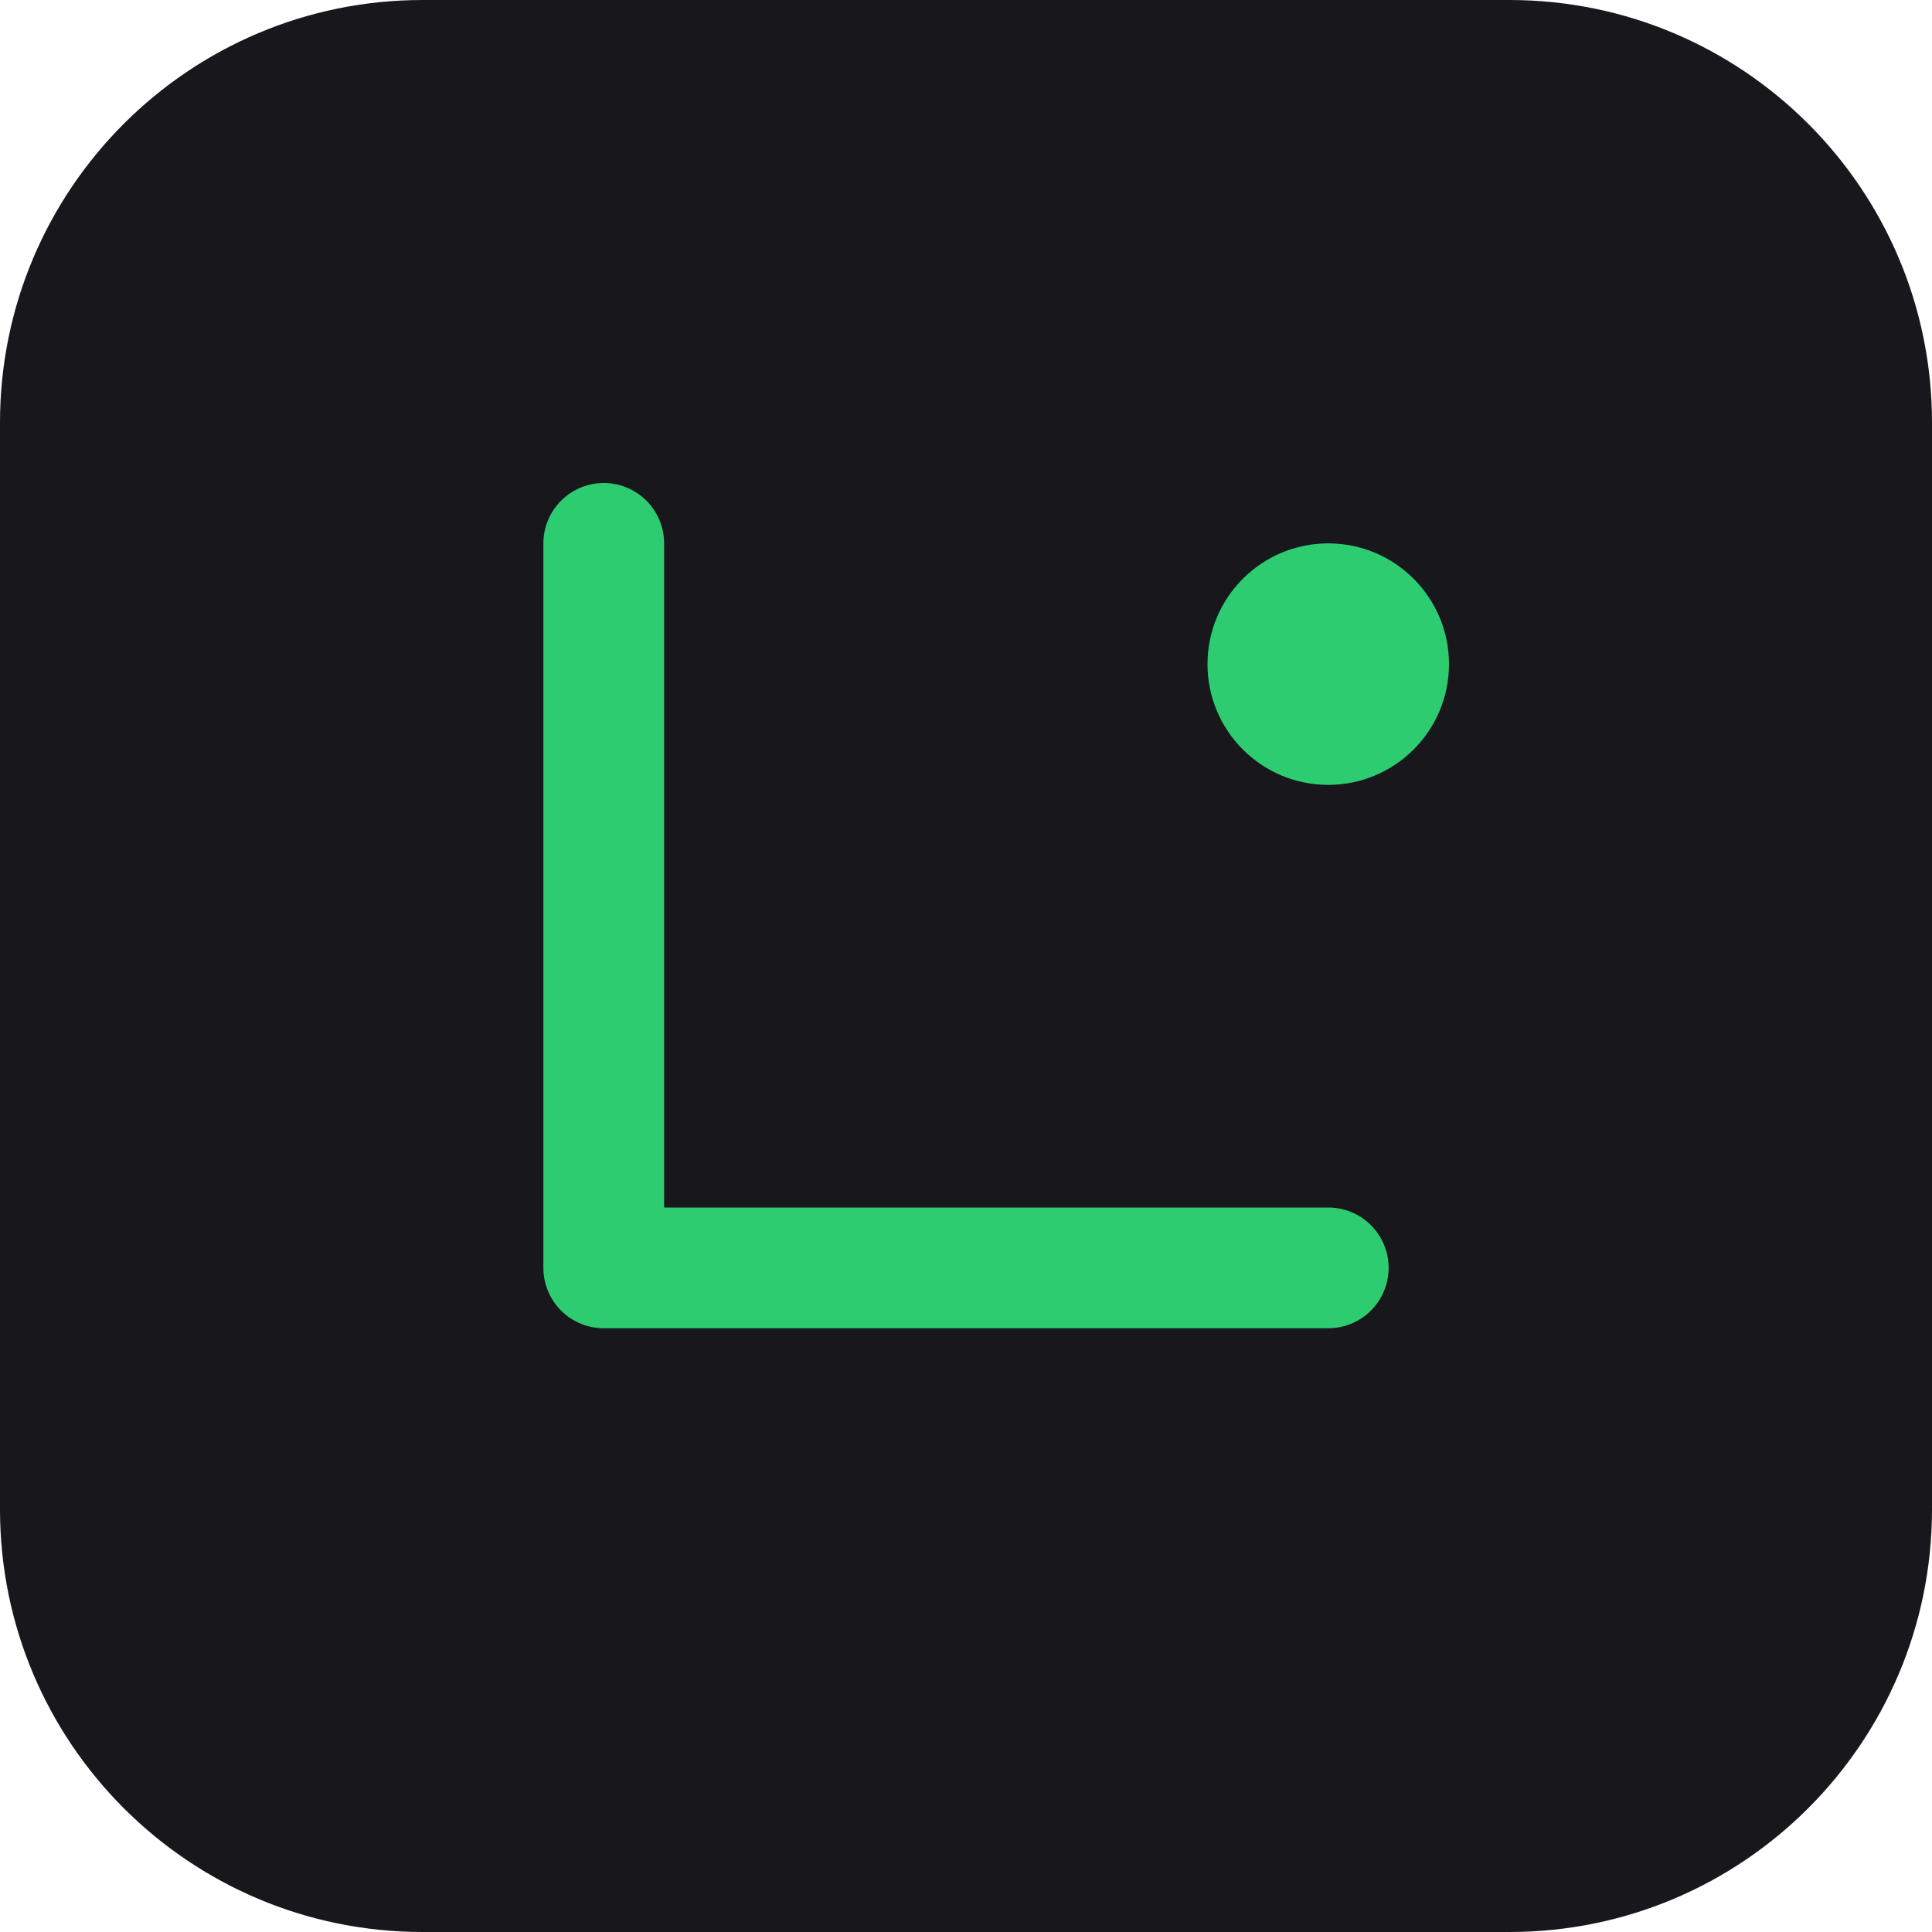
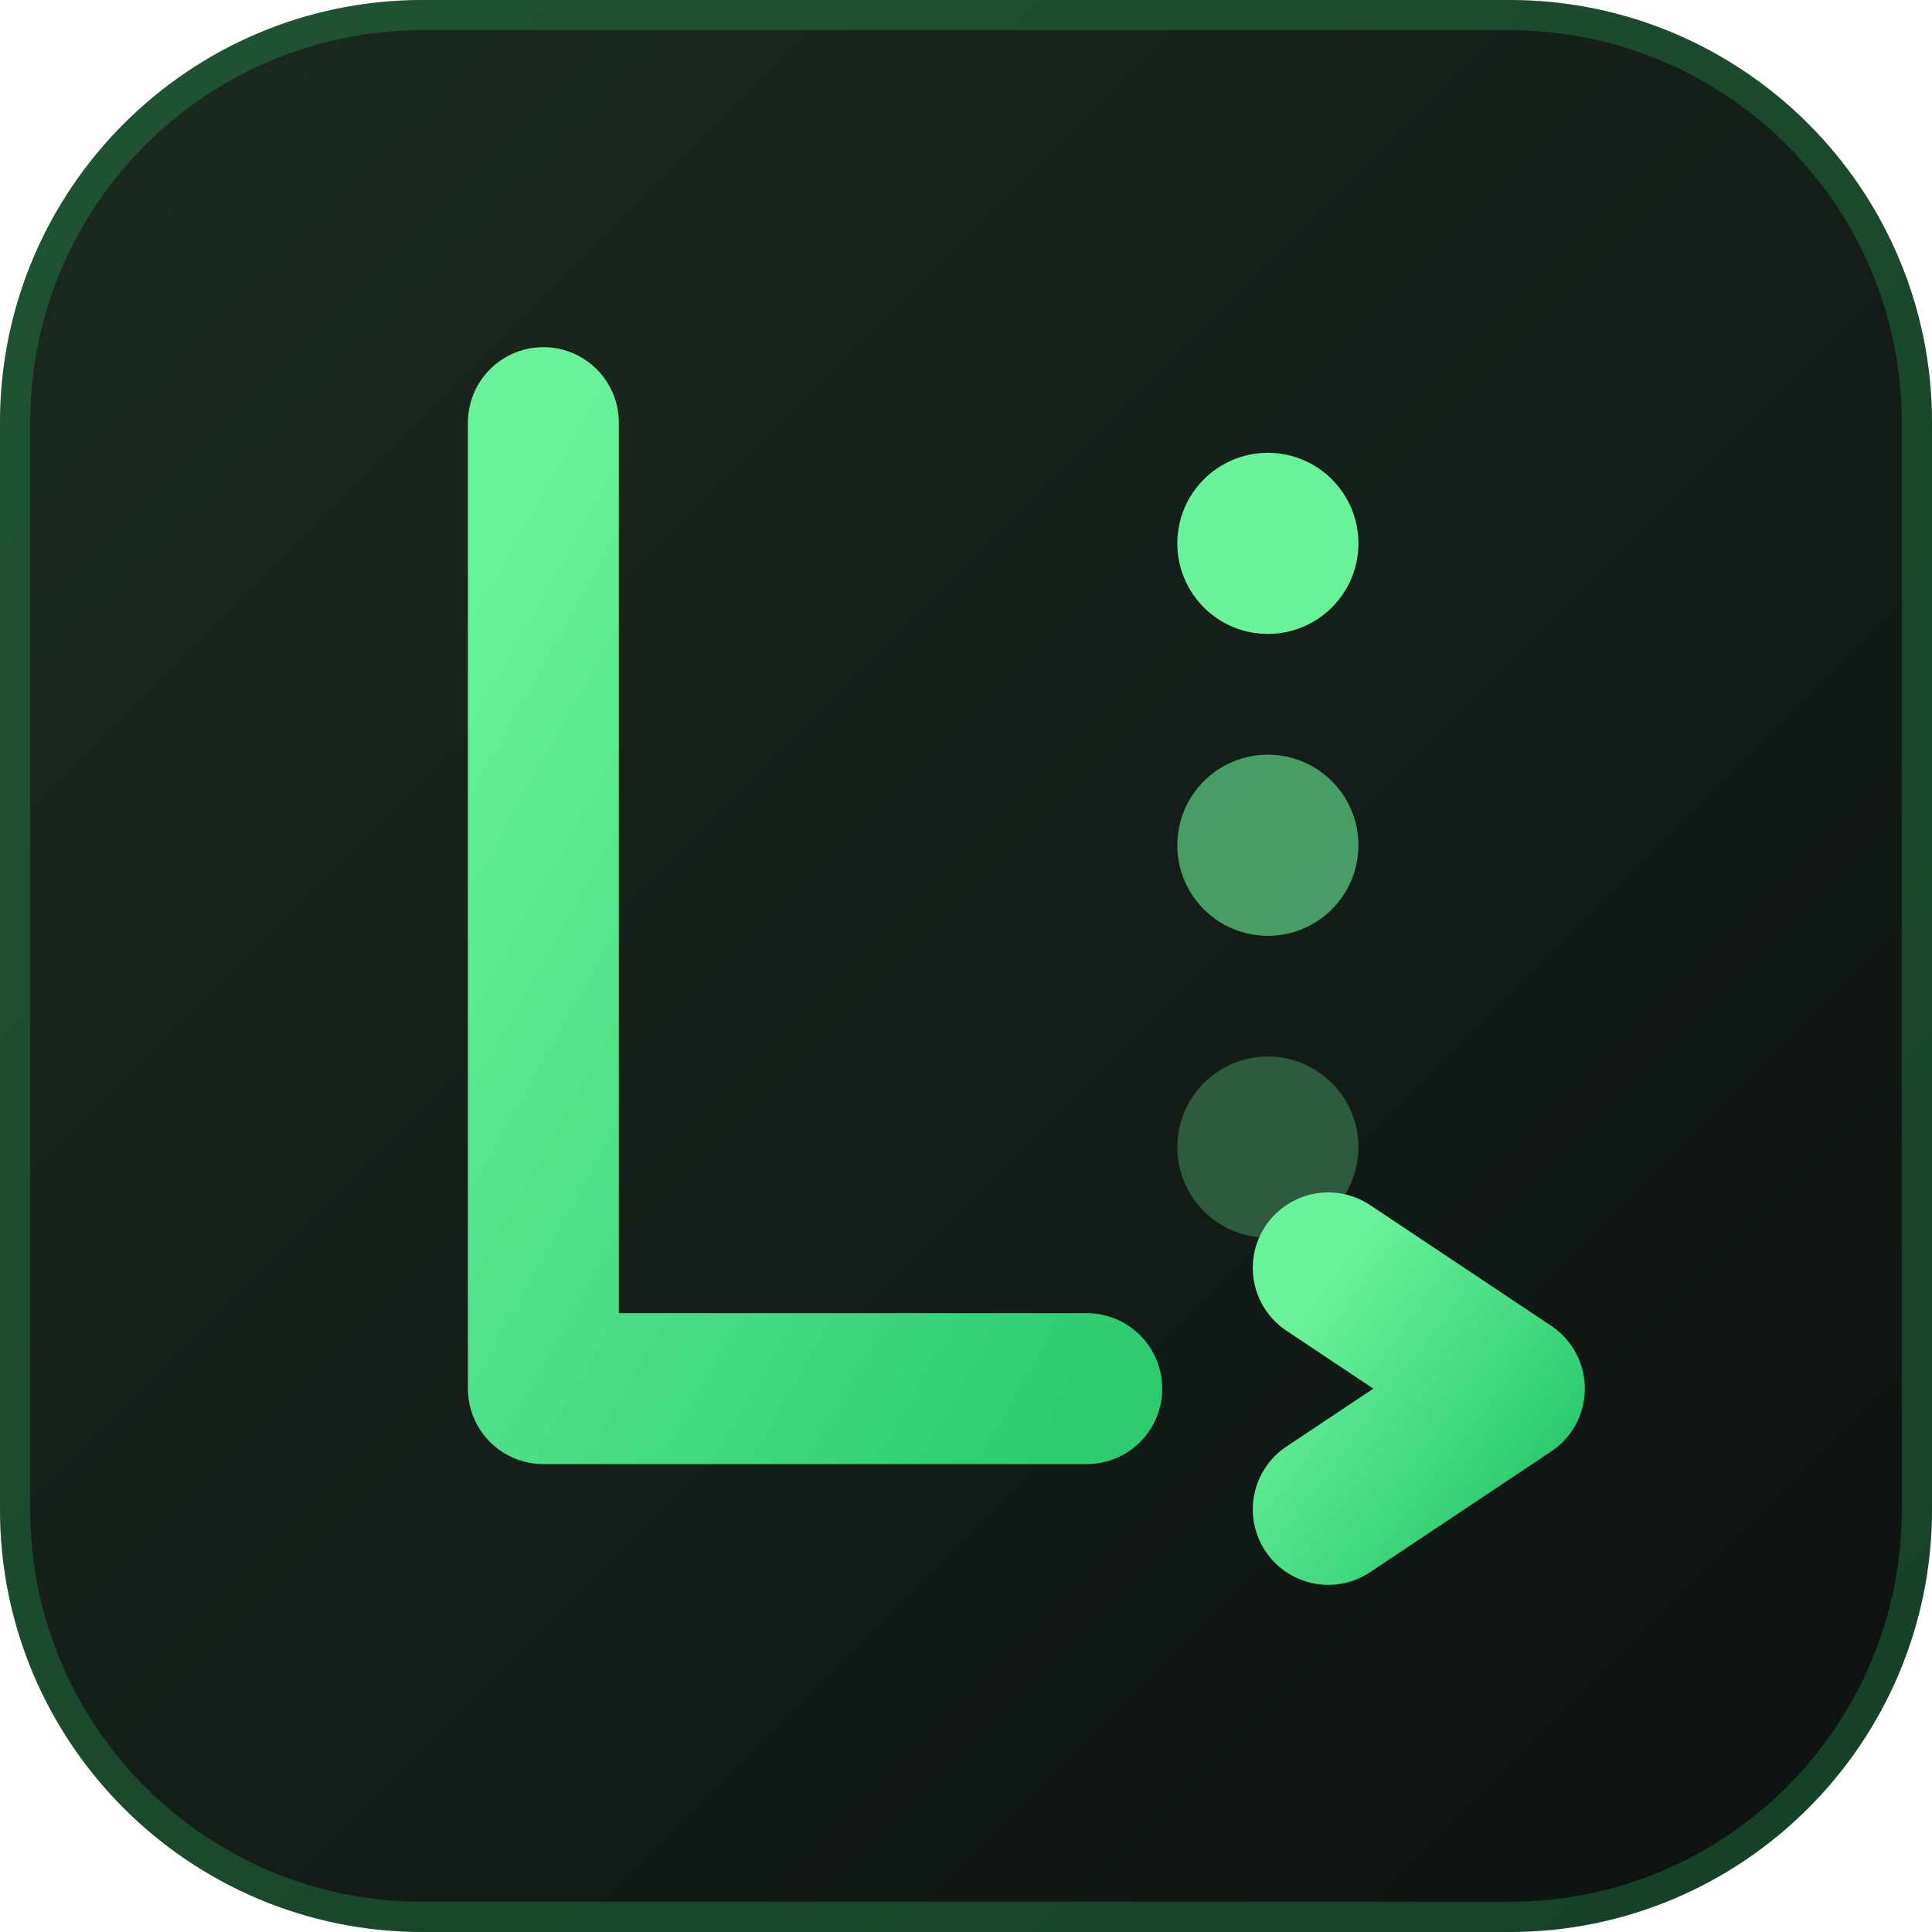
<svg xmlns="http://www.w3.org/2000/svg" viewBox="0 0 64 64" fill="none">
-   <rect width="64" height="64" rx="14" fill="#17171c" />
-   <path d="M20 18 L20 42 L44 42" stroke="#2ecc71" stroke-width="4" stroke-linecap="round" stroke-linejoin="round" />
-   <circle cx="44" cy="22" r="4" fill="#2ecc71" />
+   <defs>
+     <linearGradient id="lgbg" x1="0" y1="0" x2="1" y2="1">
+       <stop offset="0" stop-color="#1c2a20" />
+       <stop offset="1" stop-color="#0d1210" />
+     </linearGradient>
+     <linearGradient id="lgstroke" x1="0" y1="0" x2="1" y2="1">
+       <stop offset="0" stop-color="#6af29a" />
+       <stop offset="1" stop-color="#2ecc71" />
+     </linearGradient>
+   </defs>
+   <rect width="64" height="64" rx="14" fill="url(#lgbg)" />
+   <rect x="0.5" y="0.5" width="63" height="63" rx="13.5" fill="none" stroke="#2ecc71" stroke-opacity="0.25" />
+   <path d="M18 14 L18 46 L36 46" stroke="url(#lgstroke)" stroke-width="5" stroke-linecap="round" stroke-linejoin="round" />
+   <path d="M36 46 L46 46" stroke="url(#lgstroke)" stroke-width="5" stroke-linecap="round" stroke-linejoin="round" />
+   <path d="M44 42 L50 46 L44 50" stroke="url(#lgstroke)" stroke-width="5" stroke-linecap="round" stroke-linejoin="round" fill="none" />
+   <circle cx="42" cy="18" r="3" fill="#6af29a" />
+   <circle cx="42" cy="28" r="3" fill="#6af29a" opacity="0.6" />
+   <circle cx="42" cy="38" r="3" fill="#6af29a" opacity="0.3" />
</svg>
